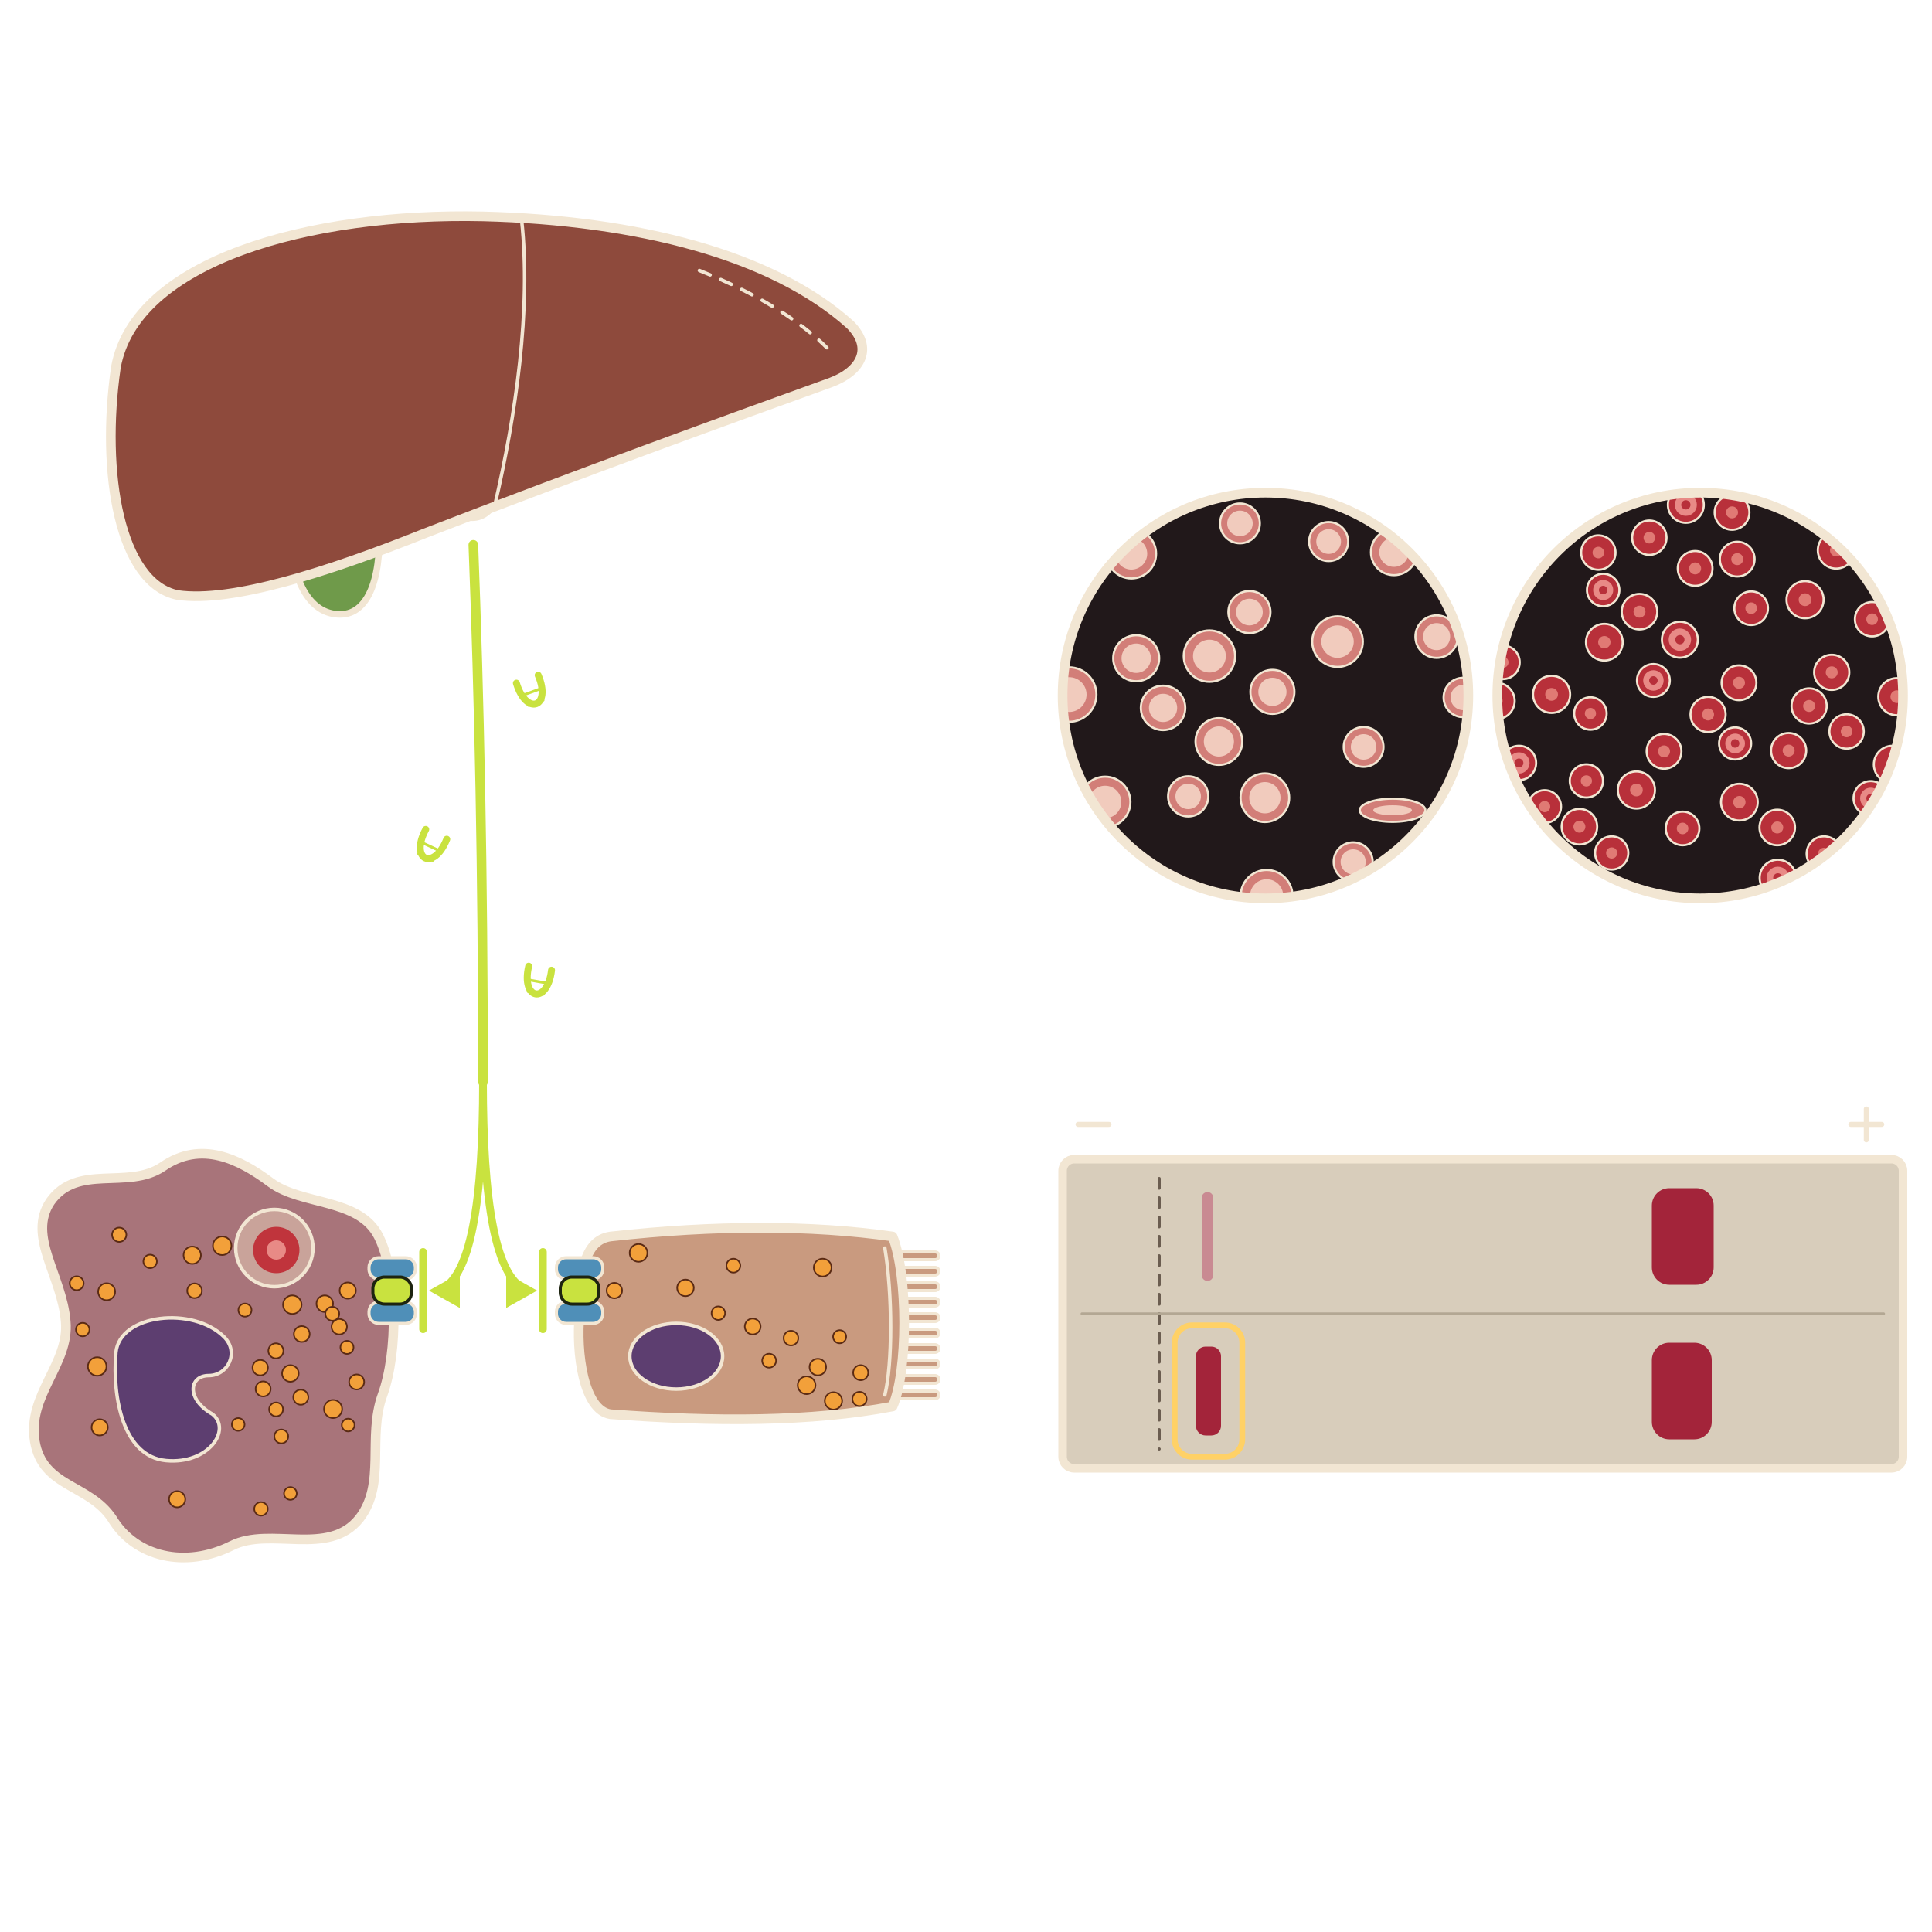
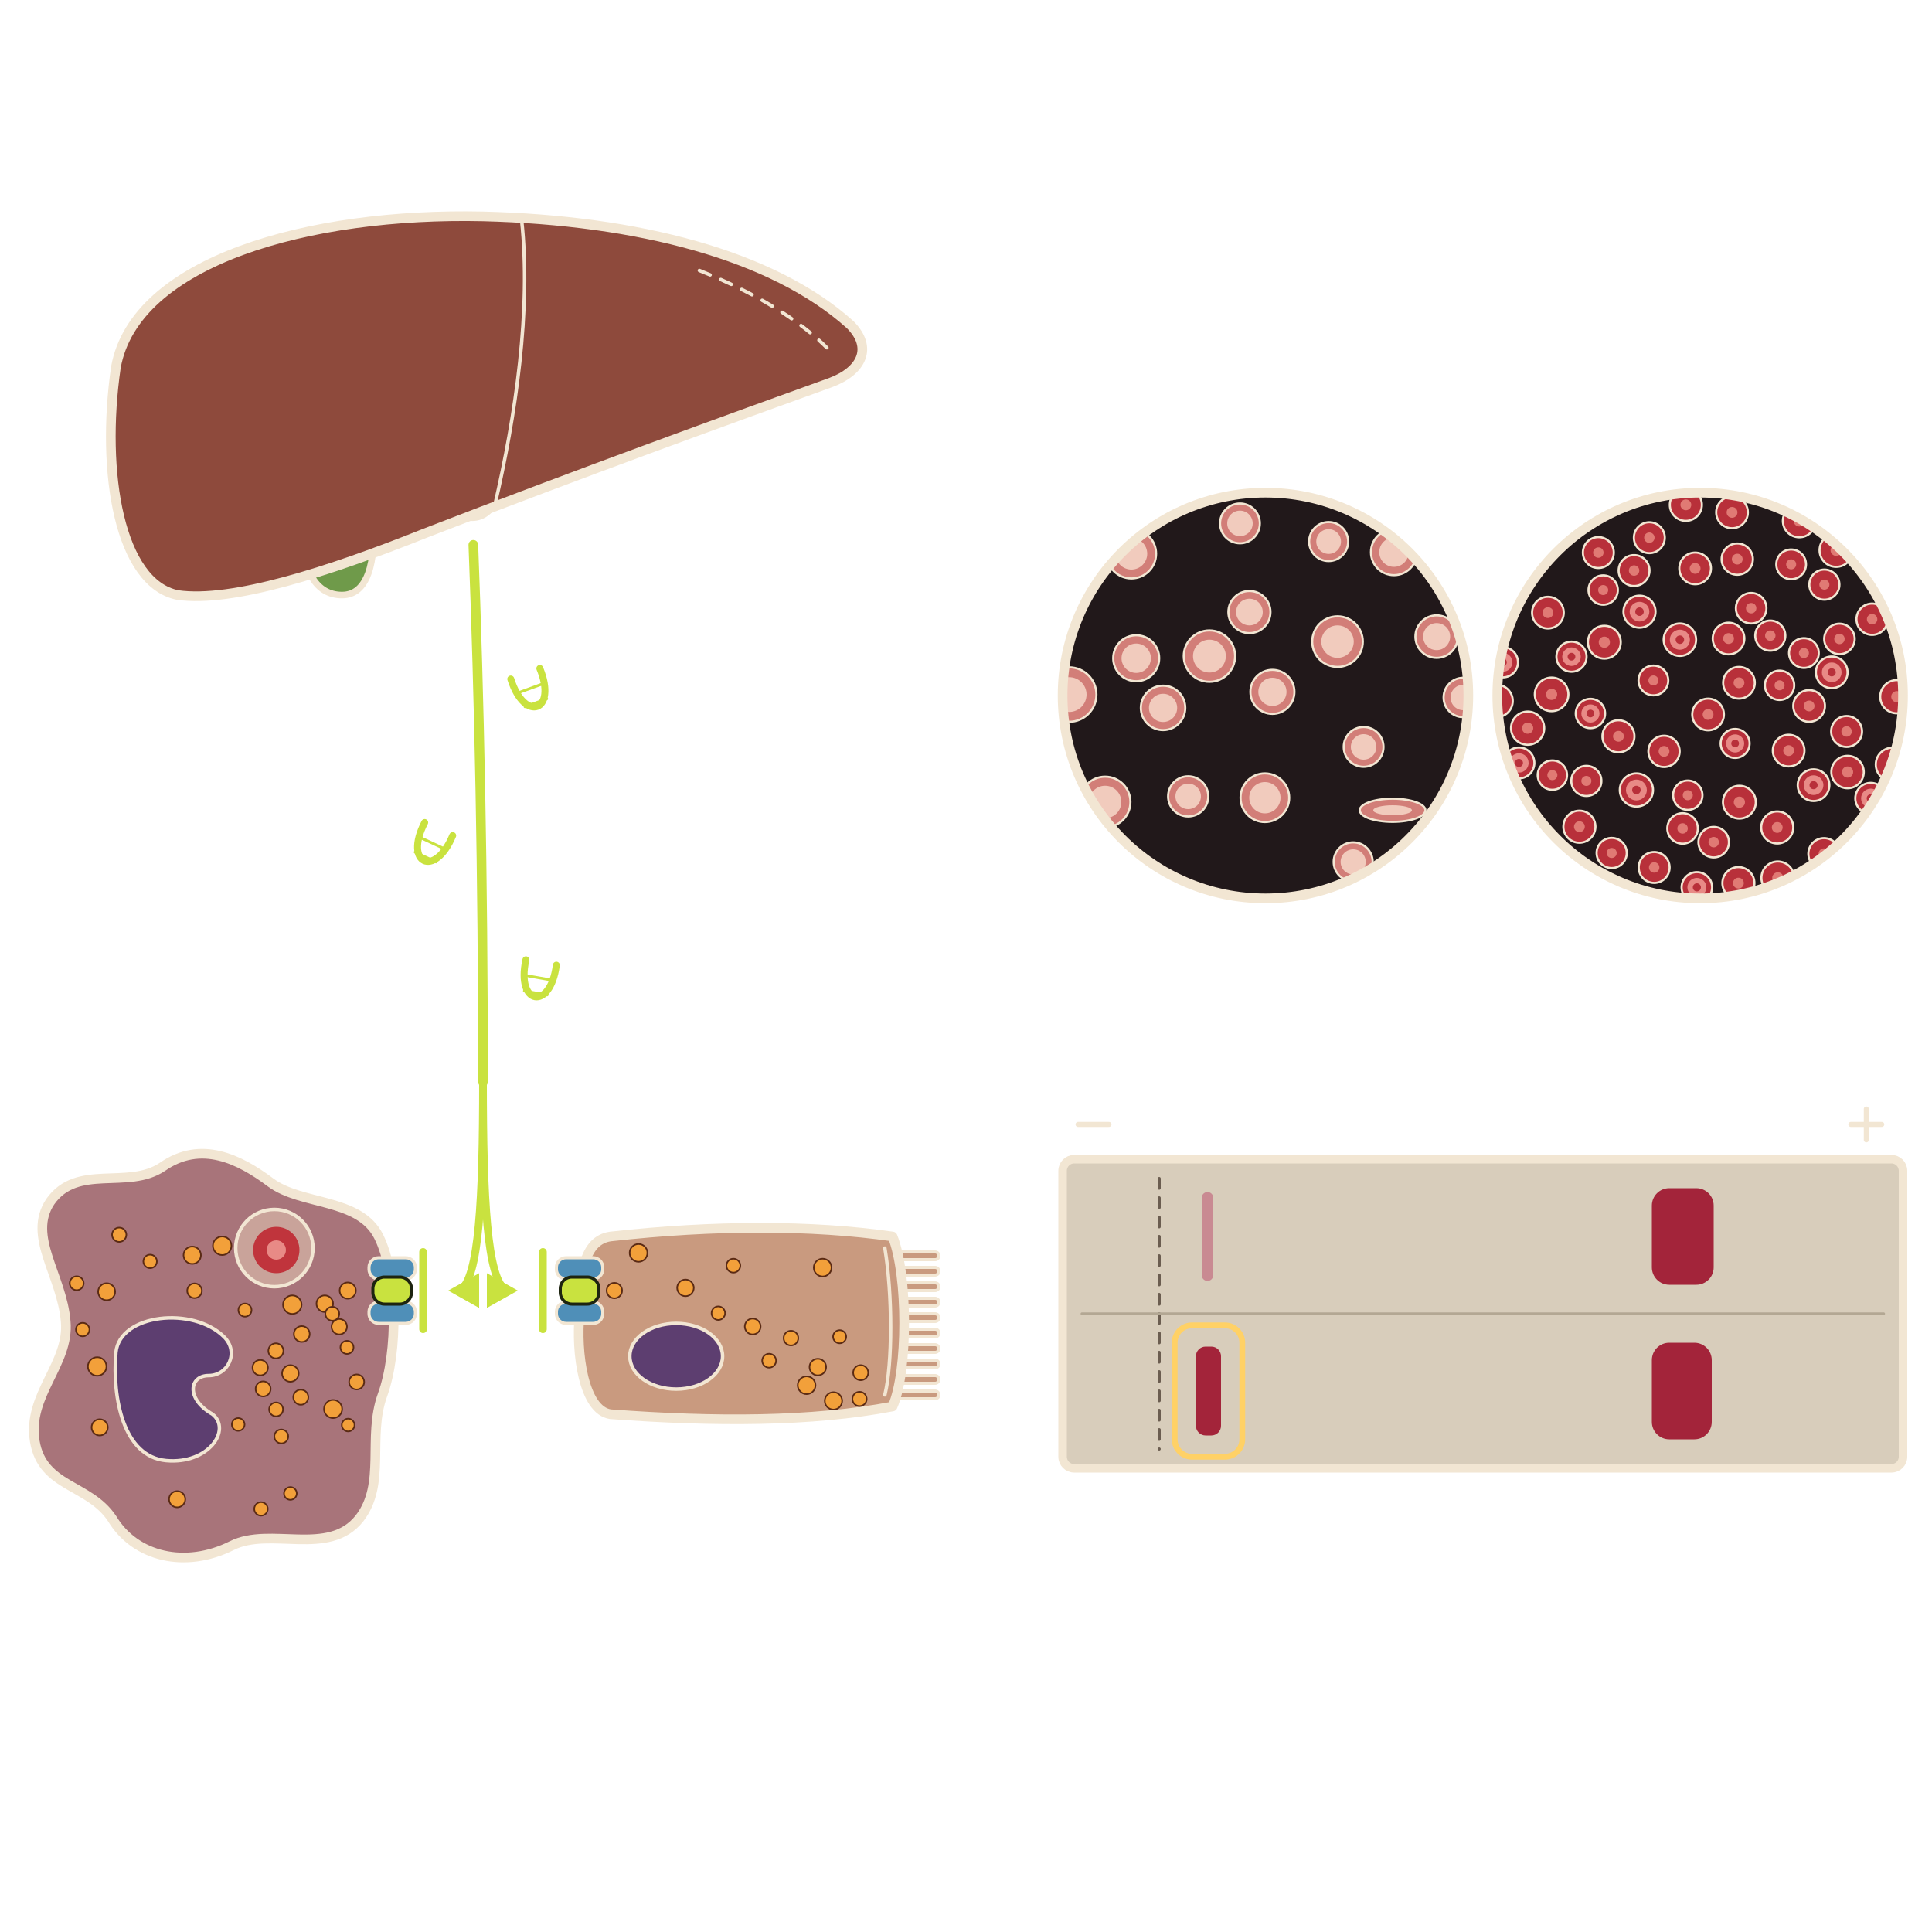
<svg xmlns="http://www.w3.org/2000/svg" viewBox="0 0 1000 1000">
  <defs>
    <clipPath id="cf-ida">
      <circle cx="655" cy="360" r="105" />
    </clipPath>
    <clipPath id="cf-thal">
      <circle cx="880" cy="360" r="105" />
    </clipPath>
  </defs>
  <g id="liver" stroke-linejoin="round" stroke-linecap="round">
-     <path d="M150,270C150,300 160,318 176,318C192,318 198,296 196,268Z" fill="#6f9a4a" stroke="#f2e6d3" stroke-width="3.4" />
+     <path d="M156,272C156,296 164,308 177,308C190,308 195,292 193,266Z" fill="#6f9a4a" stroke="#f2e6d3" stroke-width="3.4" />
    <path d="M60,190C70,135 160,110 250,112C330,114 400,132 440,168C452,180 446,192 430,198C380,216 300,245 220,276C170,296 120,312 92,308C62,302 52,245 60,190Z" fill="#8e4a3c" stroke="#f2e6d3" stroke-width="5" />
    <path d="M270,114C275,160 267,215 256,262" fill="none" stroke="#f2e6d3" stroke-width="1.8" />
    <path d="M256,262C252,268 246,270 240,268" fill="none" stroke="#f2e6d3" stroke-width="1.8" />
    <path d="M362,140C392,152 414,166 428,180" fill="none" stroke="#f2e6d3" stroke-width="1.8" stroke-dasharray="6 6" />
  </g>
  <g id="macro" stroke-linejoin="round">
    <path d="M196,640C206,660 206,700 198,722C190,744 200,768 186,786C170,806 140,790 120,800C96,812 70,806 58,786C46,768 22,770 18,746C14,722 36,706 34,684C32,660 14,640 26,622C40,602 66,616 84,604C104,590 124,600 140,612C156,624 186,620 196,640Z" fill="#a8747a" stroke="#f2e6d3" stroke-width="5" />
    <path d="M60,700C62,680 100,676 116,692C124,700 118,712 108,712C98,712 96,724 110,732C120,740 108,758 86,756C64,754 58,724 60,700Z" fill="#5d3e70" stroke="#f2e6d3" stroke-width="1.8" />
    <circle cx="142" cy="646" r="20" fill="#c9a39a" stroke="#f2e6d3" stroke-width="1.8" />
    <circle cx="143" cy="647" r="12" fill="#c0343c" />
    <circle cx="143" cy="647" r="5" fill="#e88a86" />
    <g fill="#f2a03a" stroke="#5a2a14" stroke-width="0.8">
      <circle cx="77.7" cy="652.9" r="3.5" />
      <circle cx="150.3" cy="710.9" r="4.3" />
      <circle cx="142.9" cy="729.5" r="3.6" />
      <circle cx="142.8" cy="699.2" r="3.9" />
      <circle cx="50.3" cy="707.3" r="4.8" />
      <circle cx="136.2" cy="718.9" r="3.9" />
      <circle cx="168.1" cy="674.8" r="4.3" />
      <circle cx="55.2" cy="668.6" r="4.4" />
      <circle cx="100.7" cy="668.1" r="3.8" />
      <circle cx="184.6" cy="715.3" r="3.9" />
      <circle cx="150.3" cy="773" r="3.3" />
      <circle cx="39.7" cy="664.2" r="3.6" />
      <circle cx="99.5" cy="649.7" r="4.5" />
      <circle cx="115" cy="644.8" r="4.8" />
      <circle cx="179.6" cy="697.4" r="3.4" />
      <circle cx="172.4" cy="729.3" r="4.7" />
      <circle cx="134.7" cy="707.9" r="4" />
      <circle cx="126.8" cy="678.1" r="3.4" />
      <circle cx="42.8" cy="688.2" r="3.5" />
      <circle cx="91.7" cy="776" r="4.2" />
      <circle cx="135.1" cy="781" r="3.5" />
      <circle cx="123.3" cy="737.3" r="3.3" />
      <circle cx="145.6" cy="743.5" r="3.6" />
      <circle cx="51.6" cy="738.8" r="4.2" />
      <circle cx="156.2" cy="690.5" r="4.1" />
      <circle cx="175.6" cy="686.7" r="4" />
      <circle cx="151.3" cy="675.3" r="4.8" />
      <circle cx="180.2" cy="737.6" r="3.3" />
      <circle cx="155.7" cy="723.2" r="3.9" />
      <circle cx="61.7" cy="639.1" r="3.7" />
      <circle cx="180" cy="668" r="4.2" />
      <circle cx="172" cy="680" r="3.6" />
    </g>
    <g fill="#4f8fb8" stroke="#f2e6d3" stroke-width="1.6">
      <rect x="191" y="651" width="24" height="11" rx="5" />
      <rect x="191" y="674" width="24" height="11" rx="5" />
    </g>
  </g>
  <g id="gut" stroke-linejoin="round" stroke-linecap="round">
    <path d="M464,650L484,650M464,658L484,658M464,666L484,666M464,674L484,674M464,682L484,682M464,690L484,690M464,698L484,698M464,706L484,706M464,714L484,714M464,722L484,722" fill="none" stroke="#f2e6d3" stroke-width="5.6" />
    <path d="M464,650L484,650M464,658L484,658M464,666L484,666M464,674L484,674M464,682L484,682M464,690L484,690M464,698L484,698M464,706L484,706M464,714L484,714M464,722L484,722" fill="none" stroke="#c99a7f" stroke-width="2.4" />
    <path d="M316,640C370,634 420,634 462,640C470,660 470,710 462,728C420,736 370,736 316,732C302,730 298,700 300,680C300,660 302,642 316,640Z" fill="#c99a7f" stroke="#f2e6d3" stroke-width="5" />
    <path d="M458,646C462,670 462,706 458,722" fill="none" stroke="#f2e6d3" stroke-width="1.8" />
    <ellipse cx="350" cy="702" rx="24" ry="17" fill="#5d3e70" stroke="#f2e6d3" stroke-width="1.8" />
    <g fill="#f2a03a" stroke="#5a2a14" stroke-width="0.8">
      <circle cx="330.5" cy="648.5" r="4.6" />
      <circle cx="379.6" cy="655.1" r="3.6" />
      <circle cx="423.3" cy="707.6" r="4.3" />
      <circle cx="445.5" cy="710.5" r="3.9" />
      <circle cx="409.4" cy="692.6" r="3.8" />
      <circle cx="371.8" cy="679.7" r="3.5" />
      <circle cx="389.6" cy="686.6" r="4.1" />
      <circle cx="398.1" cy="704.3" r="3.6" />
      <circle cx="417.5" cy="717" r="4.6" />
      <circle cx="431.4" cy="725.1" r="4.5" />
      <circle cx="444.9" cy="724.1" r="3.7" />
      <circle cx="354.8" cy="666.6" r="4.3" />
      <circle cx="425.8" cy="656.1" r="4.6" />
      <circle cx="434.6" cy="691.9" r="3.4" />
      <circle cx="318" cy="668" r="4" />
    </g>
    <g fill="#4f8fb8" stroke="#f2e6d3" stroke-width="1.6">
      <rect x="288" y="651" width="24" height="11" rx="5" />
      <rect x="288" y="674" width="24" height="11" rx="5" />
    </g>
  </g>
  <g id="hep" stroke-linecap="round">
    <path d="M245,282C248,360 250,450 250,560" fill="none" stroke="#c9e23f" stroke-width="5" />
-     <path d="M250,560C250,620 244,664 226,668M250,560C250,620 256,664 274,668" fill="none" stroke="#c9e23f" stroke-width="4" />
-     <path d="M222,668L238,677L238,659Z" fill="#c9e23f" stroke="none" />
-     <path d="M278,668L262,659L262,677Z" fill="#c9e23f" stroke="none" />
+     <path d="M250,560C250,620 248,662 238,668M250,560C250,620 252,662 262,668" fill="none" stroke="#c9e23f" stroke-width="4" />
+     <path d="M232,668L248,677L248,659Z" fill="#c9e23f" stroke="none" />
+     <path d="M268,668L252,659L252,677Z" fill="#c9e23f" stroke="none" />
    <g transform="translate(276 360) rotate(-20)">
-       <path d="M-6,-9C-7,9 7,9 6,-9" fill="none" stroke="#c9e23f" stroke-width="3.6" />
-       <path d="M-5,-2L5,-2M-4,4L4,4" stroke="#c9e23f" stroke-width="1.4" />
+       <path d="M-8,-12C-9,12 9,12 8,-12" fill="none" stroke="#c9e23f" stroke-width="3.6" />
+       <path d="M-7,-4L7,-4M-6,4L6,4" stroke="#c9e23f" stroke-width="1.4" />
    </g>
    <g transform="translate(222 440) rotate(25)">
-       <path d="M-6,-9C-7,9 7,9 6,-9" fill="none" stroke="#c9e23f" stroke-width="3.6" />
-       <path d="M-5,-2L5,-2M-4,4L4,4" stroke="#c9e23f" stroke-width="1.4" />
+       <path d="M-8,-12C-9,12 9,12 8,-12" fill="none" stroke="#c9e23f" stroke-width="3.6" />
+       <path d="M-7,-4L7,-4M-6,4L6,4" stroke="#c9e23f" stroke-width="1.4" />
    </g>
    <g transform="translate(278 510) rotate(10)">
-       <path d="M-6,-9C-7,9 7,9 6,-9" fill="none" stroke="#c9e23f" stroke-width="3.6" />
-       <path d="M-5,-2L5,-2M-4,4L4,4" stroke="#c9e23f" stroke-width="1.4" />
+       <path d="M-8,-12C-9,12 9,12 8,-12" fill="none" stroke="#c9e23f" stroke-width="3.6" />
+       <path d="M-7,-4L7,-4M-6,4L6,4" stroke="#c9e23f" stroke-width="1.4" />
    </g>
  </g>
  <g id="lock" stroke-linecap="round">
    <rect x="193" y="661" width="20" height="14" rx="6" fill="#c9e23f" stroke="#1d2410" stroke-width="1.6" />
    <path d="M219,648L219,688" stroke="#c9e23f" stroke-width="4" />
    <rect x="290" y="661" width="20" height="14" rx="6" fill="#c9e23f" stroke="#1d2410" stroke-width="1.6" />
    <path d="M281,648L281,688" stroke="#c9e23f" stroke-width="4" />
  </g>
  <g id="smear_ida">
    <circle cx="655" cy="360" r="105" fill="#21181a" />
    <g clip-path="url(#cf-ida)" stroke="#f2e6d3" stroke-width="1.1">
      <circle cx="658.6" cy="358.1" r="11.4" fill="#d27e78" />
      <circle cx="658.6" cy="358.1" r="7.3" fill="#f1cbbd" stroke="none" />
      <circle cx="692.3" cy="332.1" r="13.1" fill="#d27e78" />
      <circle cx="692.3" cy="332.1" r="8.4" fill="#f1cbbd" stroke="none" />
      <circle cx="743.6" cy="329.5" r="11" fill="#d27e78" />
      <circle cx="743.6" cy="329.5" r="7" fill="#f1cbbd" stroke="none" />
      <g transform="rotate(180 720.8 419.4)">
        <ellipse cx="720.8" cy="419.4" rx="17" ry="6" fill="#d27e78" />
        <ellipse cx="720.8" cy="419.4" rx="10" ry="2.6" fill="#f1cbbd" stroke="none" />
      </g>
      <circle cx="687.7" cy="280.3" r="10.1" fill="#d27e78" />
      <circle cx="687.7" cy="280.3" r="6.4" fill="#f1cbbd" stroke="none" />
      <circle cx="626" cy="339.6" r="13.3" fill="#d27e78" />
      <circle cx="626" cy="339.6" r="8.5" fill="#f1cbbd" stroke="none" />
      <circle cx="654.7" cy="412.9" r="12.6" fill="#d27e78" />
      <circle cx="654.7" cy="412.9" r="8.1" fill="#f1cbbd" stroke="none" />
      <circle cx="585.6" cy="286.6" r="12.8" fill="#d27e78" />
      <circle cx="585.6" cy="286.6" r="8.2" fill="#f1cbbd" stroke="none" />
      <circle cx="572" cy="415.1" r="13.1" fill="#d27e78" />
      <circle cx="572" cy="415.1" r="8.4" fill="#f1cbbd" stroke="none" />
      <circle cx="553.4" cy="359.5" r="14.1" fill="#d27e78" />
      <circle cx="553.4" cy="359.5" r="9" fill="#f1cbbd" stroke="none" />
      <circle cx="721.5" cy="285.8" r="11.9" fill="#d27e78" />
      <circle cx="721.5" cy="285.8" r="7.6" fill="#f1cbbd" stroke="none" />
      <circle cx="646.7" cy="316.8" r="10.9" fill="#d27e78" />
      <circle cx="646.7" cy="316.8" r="6.9" fill="#f1cbbd" stroke="none" />
      <circle cx="705.8" cy="386.6" r="10.3" fill="#d27e78" />
      <circle cx="705.8" cy="386.6" r="6.6" fill="#f1cbbd" stroke="none" />
      <circle cx="602" cy="366.4" r="11.5" fill="#d27e78" />
      <circle cx="602" cy="366.4" r="7.3" fill="#f1cbbd" stroke="none" />
      <circle cx="641.8" cy="270.9" r="10.3" fill="#d27e78" />
      <circle cx="641.8" cy="270.9" r="6.6" fill="#f1cbbd" stroke="none" />
      <circle cx="588.1" cy="340.7" r="11.9" fill="#d27e78" />
      <circle cx="588.1" cy="340.7" r="7.6" fill="#f1cbbd" stroke="none" />
      <circle cx="615" cy="412.2" r="10.4" fill="#d27e78" />
      <circle cx="615" cy="412.2" r="6.6" fill="#f1cbbd" stroke="none" />
      <circle cx="757.4" cy="361" r="10.2" fill="#d27e78" />
      <circle cx="757.4" cy="361" r="6.6" fill="#f1cbbd" stroke="none" />
      <circle cx="700.4" cy="446.1" r="10.1" fill="#d27e78" />
      <circle cx="700.4" cy="446.1" r="6.5" fill="#f1cbbd" stroke="none" />
-       <circle cx="655.6" cy="463.7" r="13.4" fill="#d27e78" />
-       <circle cx="655.6" cy="463.7" r="8.6" fill="#f1cbbd" stroke="none" />
-       <circle cx="630.9" cy="383.8" r="12.1" fill="#d27e78" />
-       <circle cx="630.9" cy="383.8" r="7.8" fill="#f1cbbd" stroke="none" />
    </g>
    <circle cx="655" cy="360" r="105" fill="none" stroke="#f2e6d3" stroke-width="5" />
  </g>
  <g id="smear_thal">
    <circle cx="880" cy="360" r="105" fill="#21181a" />
    <g clip-path="url(#cf-thal)" stroke="#f2e6d3" stroke-width="1.1">
-       <circle cx="900.1" cy="353.4" r="9" fill="#b8303a" />
-       <circle cx="900.1" cy="353.4" r="3.1" fill="#e07a74" stroke="none" />
-       <circle cx="817.5" cy="427.9" r="9.2" fill="#b8303a" />
-       <circle cx="817.5" cy="427.9" r="3.1" fill="#e07a74" stroke="none" />
-       <circle cx="786.2" cy="394.9" r="8.9" fill="#b8303a" />
-       <circle cx="786.2" cy="394.9" r="5.5" fill="#e88a86" stroke="none" />
-       <circle cx="786.2" cy="394.9" r="2.3" fill="#b8303a" stroke="none" />
-       <circle cx="899.2" cy="289.4" r="9" fill="#b8303a" />
-       <circle cx="899.2" cy="289.4" r="3.1" fill="#e07a74" stroke="none" />
-       <circle cx="950.4" cy="284.8" r="9.5" fill="#b8303a" />
-       <circle cx="950.4" cy="284.8" r="3.2" fill="#e07a74" stroke="none" />
-       <circle cx="853.7" cy="278.3" r="8.9" fill="#b8303a" />
-       <circle cx="853.7" cy="278.3" r="3" fill="#e07a74" stroke="none" />
-       <circle cx="827.3" cy="286" r="8.9" fill="#b8303a" />
-       <circle cx="827.3" cy="286" r="3" fill="#e07a74" stroke="none" />
-       <circle cx="869.5" cy="331.1" r="9.3" fill="#b8303a" />
-       <circle cx="869.5" cy="331.1" r="5.8" fill="#e88a86" stroke="none" />
-       <circle cx="869.5" cy="331.1" r="2.4" fill="#b8303a" stroke="none" />
-       <circle cx="861.3" cy="388.9" r="9" fill="#b8303a" />
-       <circle cx="861.3" cy="388.9" r="3.1" fill="#e07a74" stroke="none" />
-       <circle cx="774.6" cy="362.8" r="9.4" fill="#b8303a" />
-       <circle cx="774.6" cy="362.8" r="3.2" fill="#e07a74" stroke="none" />
-       <circle cx="936.4" cy="365.4" r="9.1" fill="#b8303a" />
-       <circle cx="936.4" cy="365.4" r="3.1" fill="#e07a74" stroke="none" />
-       <circle cx="955.8" cy="378.6" r="8.9" fill="#b8303a" />
-       <circle cx="955.8" cy="378.6" r="3" fill="#e07a74" stroke="none" />
-       <circle cx="968.3" cy="413.2" r="8.9" fill="#b8303a" />
-       <circle cx="968.3" cy="413.2" r="5.5" fill="#e88a86" stroke="none" />
-       <circle cx="968.3" cy="413.2" r="2.3" fill="#b8303a" stroke="none" />
-       <circle cx="906.4" cy="314.8" r="8.7" fill="#b8303a" />
-       <circle cx="906.4" cy="314.8" r="3" fill="#e07a74" stroke="none" />
-       <circle cx="900.3" cy="415.2" r="9.5" fill="#b8303a" />
-       <circle cx="900.3" cy="415.2" r="3.2" fill="#e07a74" stroke="none" />
-       <circle cx="877.4" cy="294.2" r="9" fill="#b8303a" />
-       <circle cx="877.4" cy="294.2" r="3.1" fill="#e07a74" stroke="none" />
-       <circle cx="847" cy="408.9" r="9.6" fill="#b8303a" />
-       <circle cx="847" cy="408.9" r="3.3" fill="#e07a74" stroke="none" />
-       <circle cx="855.8" cy="352.2" r="8.5" fill="#b8303a" />
-       <circle cx="855.8" cy="352.2" r="5.3" fill="#e88a86" stroke="none" />
-       <circle cx="855.8" cy="352.2" r="2.2" fill="#b8303a" stroke="none" />
-       <circle cx="969" cy="320.5" r="8.9" fill="#b8303a" />
-       <circle cx="969" cy="320.5" r="3" fill="#e07a74" stroke="none" />
-       <circle cx="896.5" cy="265.2" r="9" fill="#b8303a" />
-       <circle cx="896.5" cy="265.2" r="3.1" fill="#e07a74" stroke="none" />
-       <circle cx="830.4" cy="332.4" r="9.5" fill="#b8303a" />
-       <circle cx="830.4" cy="332.4" r="3.2" fill="#e07a74" stroke="none" />
-       <circle cx="948.1" cy="348" r="9.1" fill="#b8303a" />
-       <circle cx="948.1" cy="348" r="3.1" fill="#e07a74" stroke="none" />
-       <circle cx="872.6" cy="261.3" r="9.3" fill="#b8303a" />
-       <circle cx="872.6" cy="261.3" r="5.7" fill="#e88a86" stroke="none" />
-       <circle cx="872.6" cy="261.3" r="2.4" fill="#b8303a" stroke="none" />
-       <circle cx="803.1" cy="359.4" r="9.6" fill="#b8303a" />
-       <circle cx="803.1" cy="359.4" r="3.3" fill="#e07a74" stroke="none" />
-       <circle cx="919.9" cy="428.3" r="9.2" fill="#b8303a" />
-       <circle cx="919.9" cy="428.3" r="3.1" fill="#e07a74" stroke="none" />
-       <circle cx="777.9" cy="342.8" r="8.7" fill="#b8303a" />
-       <circle cx="777.9" cy="342.8" r="2.9" fill="#e07a74" stroke="none" />
-       <circle cx="870.9" cy="428.8" r="8.7" fill="#b8303a" />
-       <circle cx="870.9" cy="428.8" r="3" fill="#e07a74" stroke="none" />
-       <circle cx="920.2" cy="454.4" r="9.4" fill="#b8303a" />
-       <circle cx="920.2" cy="454.4" r="5.8" fill="#e88a86" stroke="none" />
-       <circle cx="920.2" cy="454.4" r="2.4" fill="#b8303a" stroke="none" />
-       <circle cx="834.2" cy="441.5" r="8.6" fill="#b8303a" />
-       <circle cx="834.2" cy="441.5" r="2.9" fill="#e07a74" stroke="none" />
-       <circle cx="799.5" cy="417.5" r="8.5" fill="#b8303a" />
-       <circle cx="799.5" cy="417.5" r="2.9" fill="#e07a74" stroke="none" />
-       <circle cx="944.1" cy="441.9" r="9" fill="#b8303a" />
-       <circle cx="944.1" cy="441.9" r="3.1" fill="#e07a74" stroke="none" />
-       <circle cx="884.1" cy="369.8" r="9.1" fill="#b8303a" />
-       <circle cx="884.1" cy="369.8" r="3.1" fill="#e07a74" stroke="none" />
-       <circle cx="898.1" cy="384.8" r="8.3" fill="#b8303a" />
-       <circle cx="898.1" cy="384.8" r="5.1" fill="#e88a86" stroke="none" />
-       <circle cx="898.1" cy="384.8" r="2.2" fill="#b8303a" stroke="none" />
-       <circle cx="925.8" cy="388.5" r="9.1" fill="#b8303a" />
-       <circle cx="925.8" cy="388.5" r="3.1" fill="#e07a74" stroke="none" />
-       <circle cx="979.6" cy="395.7" r="9.7" fill="#b8303a" />
-       <circle cx="979.6" cy="395.7" r="3.3" fill="#e07a74" stroke="none" />
-       <circle cx="823.2" cy="369.3" r="8.4" fill="#b8303a" />
-       <circle cx="823.2" cy="369.3" r="2.9" fill="#e07a74" stroke="none" />
-       <circle cx="821.1" cy="404.2" r="8.6" fill="#b8303a" />
-       <circle cx="821.1" cy="404.2" r="2.9" fill="#e07a74" stroke="none" />
-       <circle cx="829.8" cy="305.4" r="8.4" fill="#b8303a" />
-       <circle cx="829.8" cy="305.4" r="5.2" fill="#e88a86" stroke="none" />
-       <circle cx="829.8" cy="305.4" r="2.2" fill="#b8303a" stroke="none" />
-       <circle cx="934.3" cy="310.4" r="9.6" fill="#b8303a" />
-       <circle cx="934.3" cy="310.4" r="3.3" fill="#e07a74" stroke="none" />
-       <circle cx="848.6" cy="316.6" r="9.2" fill="#b8303a" />
-       <circle cx="848.6" cy="316.6" r="3.1" fill="#e07a74" stroke="none" />
-       <circle cx="981.8" cy="360.6" r="9.6" fill="#b8303a" />
-       <circle cx="981.8" cy="360.6" r="3.3" fill="#e07a74" stroke="none" />
+       <circle cx="900.1" cy="353.4" r="8.2" fill="#b8303a" />
+       <circle cx="900.1" cy="353.4" r="2.8" fill="#e07a74" stroke="none" />
+       <circle cx="817.5" cy="427.9" r="8.3" fill="#b8303a" />
+       <circle cx="817.5" cy="427.9" r="2.8" fill="#e07a74" stroke="none" />
+       <circle cx="786.2" cy="394.9" r="8" fill="#b8303a" />
+       <circle cx="786.2" cy="394.9" r="5" fill="#e88a86" stroke="none" />
+       <circle cx="786.2" cy="394.9" r="2.1" fill="#b8303a" stroke="none" />
+       <circle cx="899.2" cy="289.4" r="8.1" fill="#b8303a" />
+       <circle cx="899.2" cy="289.4" r="2.8" fill="#e07a74" stroke="none" />
+       <circle cx="950.4" cy="284.8" r="8.6" fill="#b8303a" />
+       <circle cx="950.4" cy="284.8" r="2.9" fill="#e07a74" stroke="none" />
+       <circle cx="853.7" cy="278.3" r="8" fill="#b8303a" />
+       <circle cx="853.7" cy="278.3" r="2.7" fill="#e07a74" stroke="none" />
+       <circle cx="827.3" cy="286" r="8" fill="#b8303a" />
+       <circle cx="827.3" cy="286" r="2.7" fill="#e07a74" stroke="none" />
+       <circle cx="869.5" cy="331.1" r="8.4" fill="#b8303a" />
+       <circle cx="869.5" cy="331.1" r="5.2" fill="#e88a86" stroke="none" />
+       <circle cx="869.5" cy="331.1" r="2.2" fill="#b8303a" stroke="none" />
+       <circle cx="861.3" cy="388.9" r="8.1" fill="#b8303a" />
+       <circle cx="861.3" cy="388.9" r="2.8" fill="#e07a74" stroke="none" />
+       <circle cx="774.6" cy="362.8" r="8.4" fill="#b8303a" />
+       <circle cx="774.6" cy="362.8" r="2.9" fill="#e07a74" stroke="none" />
+       <circle cx="936.4" cy="365.4" r="8.2" fill="#b8303a" />
+       <circle cx="936.4" cy="365.4" r="2.8" fill="#e07a74" stroke="none" />
+       <circle cx="955.8" cy="378.6" r="8" fill="#b8303a" />
+       <circle cx="955.8" cy="378.6" r="2.7" fill="#e07a74" stroke="none" />
+       <circle cx="968.3" cy="413.2" r="8" fill="#b8303a" />
+       <circle cx="968.3" cy="413.2" r="5" fill="#e88a86" stroke="none" />
+       <circle cx="968.3" cy="413.2" r="2.1" fill="#b8303a" stroke="none" />
+       <circle cx="803.5" cy="401.2" r="7.6" fill="#b8303a" />
+       <circle cx="803.5" cy="401.2" r="2.6" fill="#e07a74" stroke="none" />
+       <circle cx="906.4" cy="314.8" r="7.9" fill="#b8303a" />
+       <circle cx="906.4" cy="314.8" r="2.7" fill="#e07a74" stroke="none" />
+       <circle cx="900.3" cy="415.2" r="8.5" fill="#b8303a" />
+       <circle cx="900.3" cy="415.2" r="2.9" fill="#e07a74" stroke="none" />
+       <circle cx="877.4" cy="294.2" r="8.2" fill="#b8303a" />
+       <circle cx="877.4" cy="294.2" r="2.8" fill="#e07a74" stroke="none" />
+       <circle cx="847" cy="408.9" r="8.6" fill="#b8303a" />
+       <circle cx="847" cy="408.9" r="5.4" fill="#e88a86" stroke="none" />
+       <circle cx="847" cy="408.9" r="2.2" fill="#b8303a" stroke="none" />
+       <circle cx="855.8" cy="352.2" r="7.7" fill="#b8303a" />
+       <circle cx="855.8" cy="352.2" r="2.6" fill="#e07a74" stroke="none" />
+       <circle cx="969" cy="320.5" r="8.1" fill="#b8303a" />
+       <circle cx="969" cy="320.5" r="2.7" fill="#e07a74" stroke="none" />
+       <circle cx="896.5" cy="265.2" r="8.2" fill="#b8303a" />
+       <circle cx="896.5" cy="265.2" r="2.8" fill="#e07a74" stroke="none" />
+       <circle cx="830.4" cy="332.4" r="8.5" fill="#b8303a" />
+       <circle cx="830.4" cy="332.4" r="2.9" fill="#e07a74" stroke="none" />
+       <circle cx="948.1" cy="348" r="8.2" fill="#b8303a" />
+       <circle cx="948.1" cy="348" r="5.1" fill="#e88a86" stroke="none" />
+       <circle cx="948.1" cy="348" r="2.1" fill="#b8303a" stroke="none" />
+       <circle cx="933.7" cy="338" r="7.7" fill="#b8303a" />
+       <circle cx="933.7" cy="338" r="2.6" fill="#e07a74" stroke="none" />
+       <circle cx="872.6" cy="261.3" r="8.3" fill="#b8303a" />
+       <circle cx="872.6" cy="261.3" r="2.8" fill="#e07a74" stroke="none" />
+       <circle cx="803.1" cy="359.4" r="8.7" fill="#b8303a" />
+       <circle cx="803.1" cy="359.4" r="2.9" fill="#e07a74" stroke="none" />
+       <circle cx="919.9" cy="428.3" r="8.3" fill="#b8303a" />
+       <circle cx="919.9" cy="428.3" r="2.8" fill="#e07a74" stroke="none" />
+       <circle cx="777.9" cy="342.8" r="7.8" fill="#b8303a" />
+       <circle cx="777.9" cy="342.8" r="4.9" fill="#e88a86" stroke="none" />
+       <circle cx="777.9" cy="342.8" r="2" fill="#b8303a" stroke="none" />
+       <circle cx="870.9" cy="428.8" r="7.9" fill="#b8303a" />
+       <circle cx="870.9" cy="428.8" r="2.7" fill="#e07a74" stroke="none" />
+       <circle cx="920.2" cy="454.4" r="8.5" fill="#b8303a" />
+       <circle cx="920.2" cy="454.4" r="2.9" fill="#e07a74" stroke="none" />
+       <circle cx="834.2" cy="441.5" r="7.8" fill="#b8303a" />
+       <circle cx="834.2" cy="441.5" r="2.6" fill="#e07a74" stroke="none" />
+       <circle cx="944.3" cy="302.6" r="7.8" fill="#b8303a" />
+       <circle cx="944.3" cy="302.6" r="2.6" fill="#e07a74" stroke="none" />
+       <circle cx="878.3" cy="459.3" r="7.9" fill="#b8303a" />
+       <circle cx="878.3" cy="459.3" r="4.9" fill="#e88a86" stroke="none" />
+       <circle cx="878.3" cy="459.3" r="2.1" fill="#b8303a" stroke="none" />
+       <circle cx="944.1" cy="441.9" r="8.1" fill="#b8303a" />
+       <circle cx="944.1" cy="441.9" r="2.8" fill="#e07a74" stroke="none" />
+       <circle cx="790.7" cy="376.9" r="8.6" fill="#b8303a" />
+       <circle cx="790.7" cy="376.9" r="2.9" fill="#e07a74" stroke="none" />
+       <circle cx="899.8" cy="457.1" r="8.3" fill="#b8303a" />
+       <circle cx="899.8" cy="457.1" r="2.8" fill="#e07a74" stroke="none" />
+       <circle cx="884.1" cy="369.8" r="8.2" fill="#b8303a" />
+       <circle cx="884.1" cy="369.8" r="2.8" fill="#e07a74" stroke="none" />
+       <circle cx="898.1" cy="384.8" r="7.5" fill="#b8303a" />
+       <circle cx="898.1" cy="384.8" r="4.7" fill="#e88a86" stroke="none" />
+       <circle cx="898.1" cy="384.8" r="2" fill="#b8303a" stroke="none" />
+       <circle cx="925.8" cy="388.5" r="8.2" fill="#b8303a" />
+       <circle cx="925.8" cy="388.5" r="2.8" fill="#e07a74" stroke="none" />
+       <circle cx="887" cy="435.9" r="7.9" fill="#b8303a" />
+       <circle cx="887" cy="435.9" r="2.7" fill="#e07a74" stroke="none" />
+       <circle cx="979.6" cy="395.7" r="8.7" fill="#b8303a" />
+       <circle cx="979.6" cy="395.7" r="3" fill="#e07a74" stroke="none" />
+       <circle cx="894.7" cy="330.5" r="8.2" fill="#b8303a" />
+       <circle cx="894.7" cy="330.5" r="2.8" fill="#e07a74" stroke="none" />
+       <circle cx="823.2" cy="369.3" r="7.6" fill="#b8303a" />
+       <circle cx="823.2" cy="369.3" r="4.7" fill="#e88a86" stroke="none" />
+       <circle cx="823.2" cy="369.3" r="2" fill="#b8303a" stroke="none" />
+       <circle cx="821.1" cy="404.2" r="7.8" fill="#b8303a" />
+       <circle cx="821.1" cy="404.2" r="2.6" fill="#e07a74" stroke="none" />
+       <circle cx="845.8" cy="295.3" r="8" fill="#b8303a" />
+       <circle cx="845.8" cy="295.3" r="2.7" fill="#e07a74" stroke="none" />
+       <circle cx="829.8" cy="305.4" r="7.6" fill="#b8303a" />
+       <circle cx="829.8" cy="305.4" r="2.6" fill="#e07a74" stroke="none" />
+       <circle cx="952.1" cy="330.7" r="7.9" fill="#b8303a" />
+       <circle cx="952.1" cy="330.7" r="2.7" fill="#e07a74" stroke="none" />
+       <circle cx="848.6" cy="316.6" r="8.3" fill="#b8303a" />
+       <circle cx="848.6" cy="316.6" r="5.1" fill="#e88a86" stroke="none" />
+       <circle cx="848.6" cy="316.6" r="2.2" fill="#b8303a" stroke="none" />
+       <circle cx="981.8" cy="360.6" r="8.6" fill="#b8303a" />
+       <circle cx="981.8" cy="360.6" r="2.9" fill="#e07a74" stroke="none" />
+       <circle cx="927.1" cy="292.1" r="7.7" fill="#b8303a" />
+       <circle cx="927.1" cy="292.1" r="2.6" fill="#e07a74" stroke="none" />
+       <circle cx="956.3" cy="399.6" r="8.4" fill="#b8303a" />
+       <circle cx="956.3" cy="399.6" r="2.9" fill="#e07a74" stroke="none" />
+       <circle cx="873.6" cy="411.6" r="7.6" fill="#b8303a" />
+       <circle cx="873.6" cy="411.6" r="2.6" fill="#e07a74" stroke="none" />
+       <circle cx="813.4" cy="339.9" r="7.8" fill="#b8303a" />
+       <circle cx="813.4" cy="339.9" r="4.8" fill="#e88a86" stroke="none" />
+       <circle cx="813.4" cy="339.9" r="2" fill="#b8303a" stroke="none" />
+       <circle cx="916.3" cy="329" r="7.8" fill="#b8303a" />
+       <circle cx="916.3" cy="329" r="2.7" fill="#e07a74" stroke="none" />
+       <circle cx="921.1" cy="354.7" r="7.6" fill="#b8303a" />
+       <circle cx="921.1" cy="354.7" r="2.6" fill="#e07a74" stroke="none" />
+       <circle cx="837.7" cy="381.1" r="8.3" fill="#b8303a" />
+       <circle cx="837.7" cy="381.1" r="2.8" fill="#e07a74" stroke="none" />
+       <circle cx="801.2" cy="317.1" r="8.2" fill="#b8303a" />
+       <circle cx="801.2" cy="317.1" r="2.8" fill="#e07a74" stroke="none" />
+       <circle cx="938.7" cy="406.4" r="8.2" fill="#b8303a" />
+       <circle cx="938.7" cy="406.4" r="5.1" fill="#e88a86" stroke="none" />
+       <circle cx="938.7" cy="406.4" r="2.1" fill="#b8303a" stroke="none" />
+       <circle cx="856.2" cy="449" r="8" fill="#b8303a" />
+       <circle cx="856.2" cy="449" r="2.7" fill="#e07a74" stroke="none" />
+       <circle cx="931.3" cy="269.6" r="8.5" fill="#b8303a" />
+       <circle cx="931.3" cy="269.6" r="2.9" fill="#e07a74" stroke="none" />
    </g>
    <circle cx="880" cy="360" r="105" fill="none" stroke="#f2e6d3" stroke-width="5" />
  </g>
  <g id="ep" stroke-linecap="round">
    <rect x="550" y="600" width="435" height="160" rx="6" fill="#d8cdbb" stroke="#f2e6d3" stroke-width="4.4" />
    <path d="M600,610L600,750" stroke="#6b5d50" stroke-width="1.6" stroke-dasharray="5 5" />
    <path d="M560,680L975,680" stroke="#b3a793" stroke-width="1.4" />
    <path d="M558,582L574,582M958,582L974,582M966,574L966,590" stroke="#f2e6d3" stroke-width="2.6" />
    <rect x="622" y="617" width="6" height="46" rx="3" fill="#c98a92" />
    <rect x="855" y="615" width="32" height="50" rx="9" fill="#a3243a" />
    <rect x="855" y="695" width="31" height="50" rx="9" fill="#a3243a" />
  </g>
  <g id="a2">
    <rect x="619" y="697" width="13" height="46" rx="5" fill="#a3243a" />
    <rect x="608" y="686" width="35" height="68" rx="9" fill="none" stroke="#ffd166" stroke-width="3" />
  </g>
  <circle id="a_liver" cx="300" cy="118" r="0" />
  <circle id="a_hep" cx="264" cy="430" r="0" />
  <circle id="a_macro" cx="60" cy="800" r="0" />
  <circle id="a_gut" cx="420" cy="736" r="0" />
  <circle id="a_lock" cx="250" cy="690" r="0" />
  <circle id="a_lock_macro" cx="203" cy="668" r="0" />
  <circle id="a_lock_gut" cx="300" cy="668" r="0" />
  <circle id="a_iron" cx="150" cy="745" r="0" />
  <circle id="a_ida" cx="655" cy="255" r="0" />
  <circle id="a_thal" cx="880" cy="255" r="0" />
  <circle id="a_target" cx="869.5" cy="331.1" r="0" />
  <circle id="a_ep" cx="767" cy="760" r="0" />
  <circle id="a_a2" cx="625" cy="754" r="0" />
  <circle id="a_lane_norm" cx="550" cy="640" r="0" />
  <circle id="a_lane_carrier" cx="550" cy="720" r="0" />
  <circle id="g_hep" cx="245" cy="282" r="0" />
  <path id="t_hep_macro" d="M245,282C248,360 250,450 250,560C250,620 244,664 210,668" fill="none" stroke="none" />
  <path id="t_hep_gut" d="M245,282C248,360 250,450 250,560C250,620 256,664 290,668" fill="none" stroke="none" />
  <path id="t_iron_blocked" d="M150,720C165,700 178,684 196,670" fill="none" stroke="none" />
</svg>
